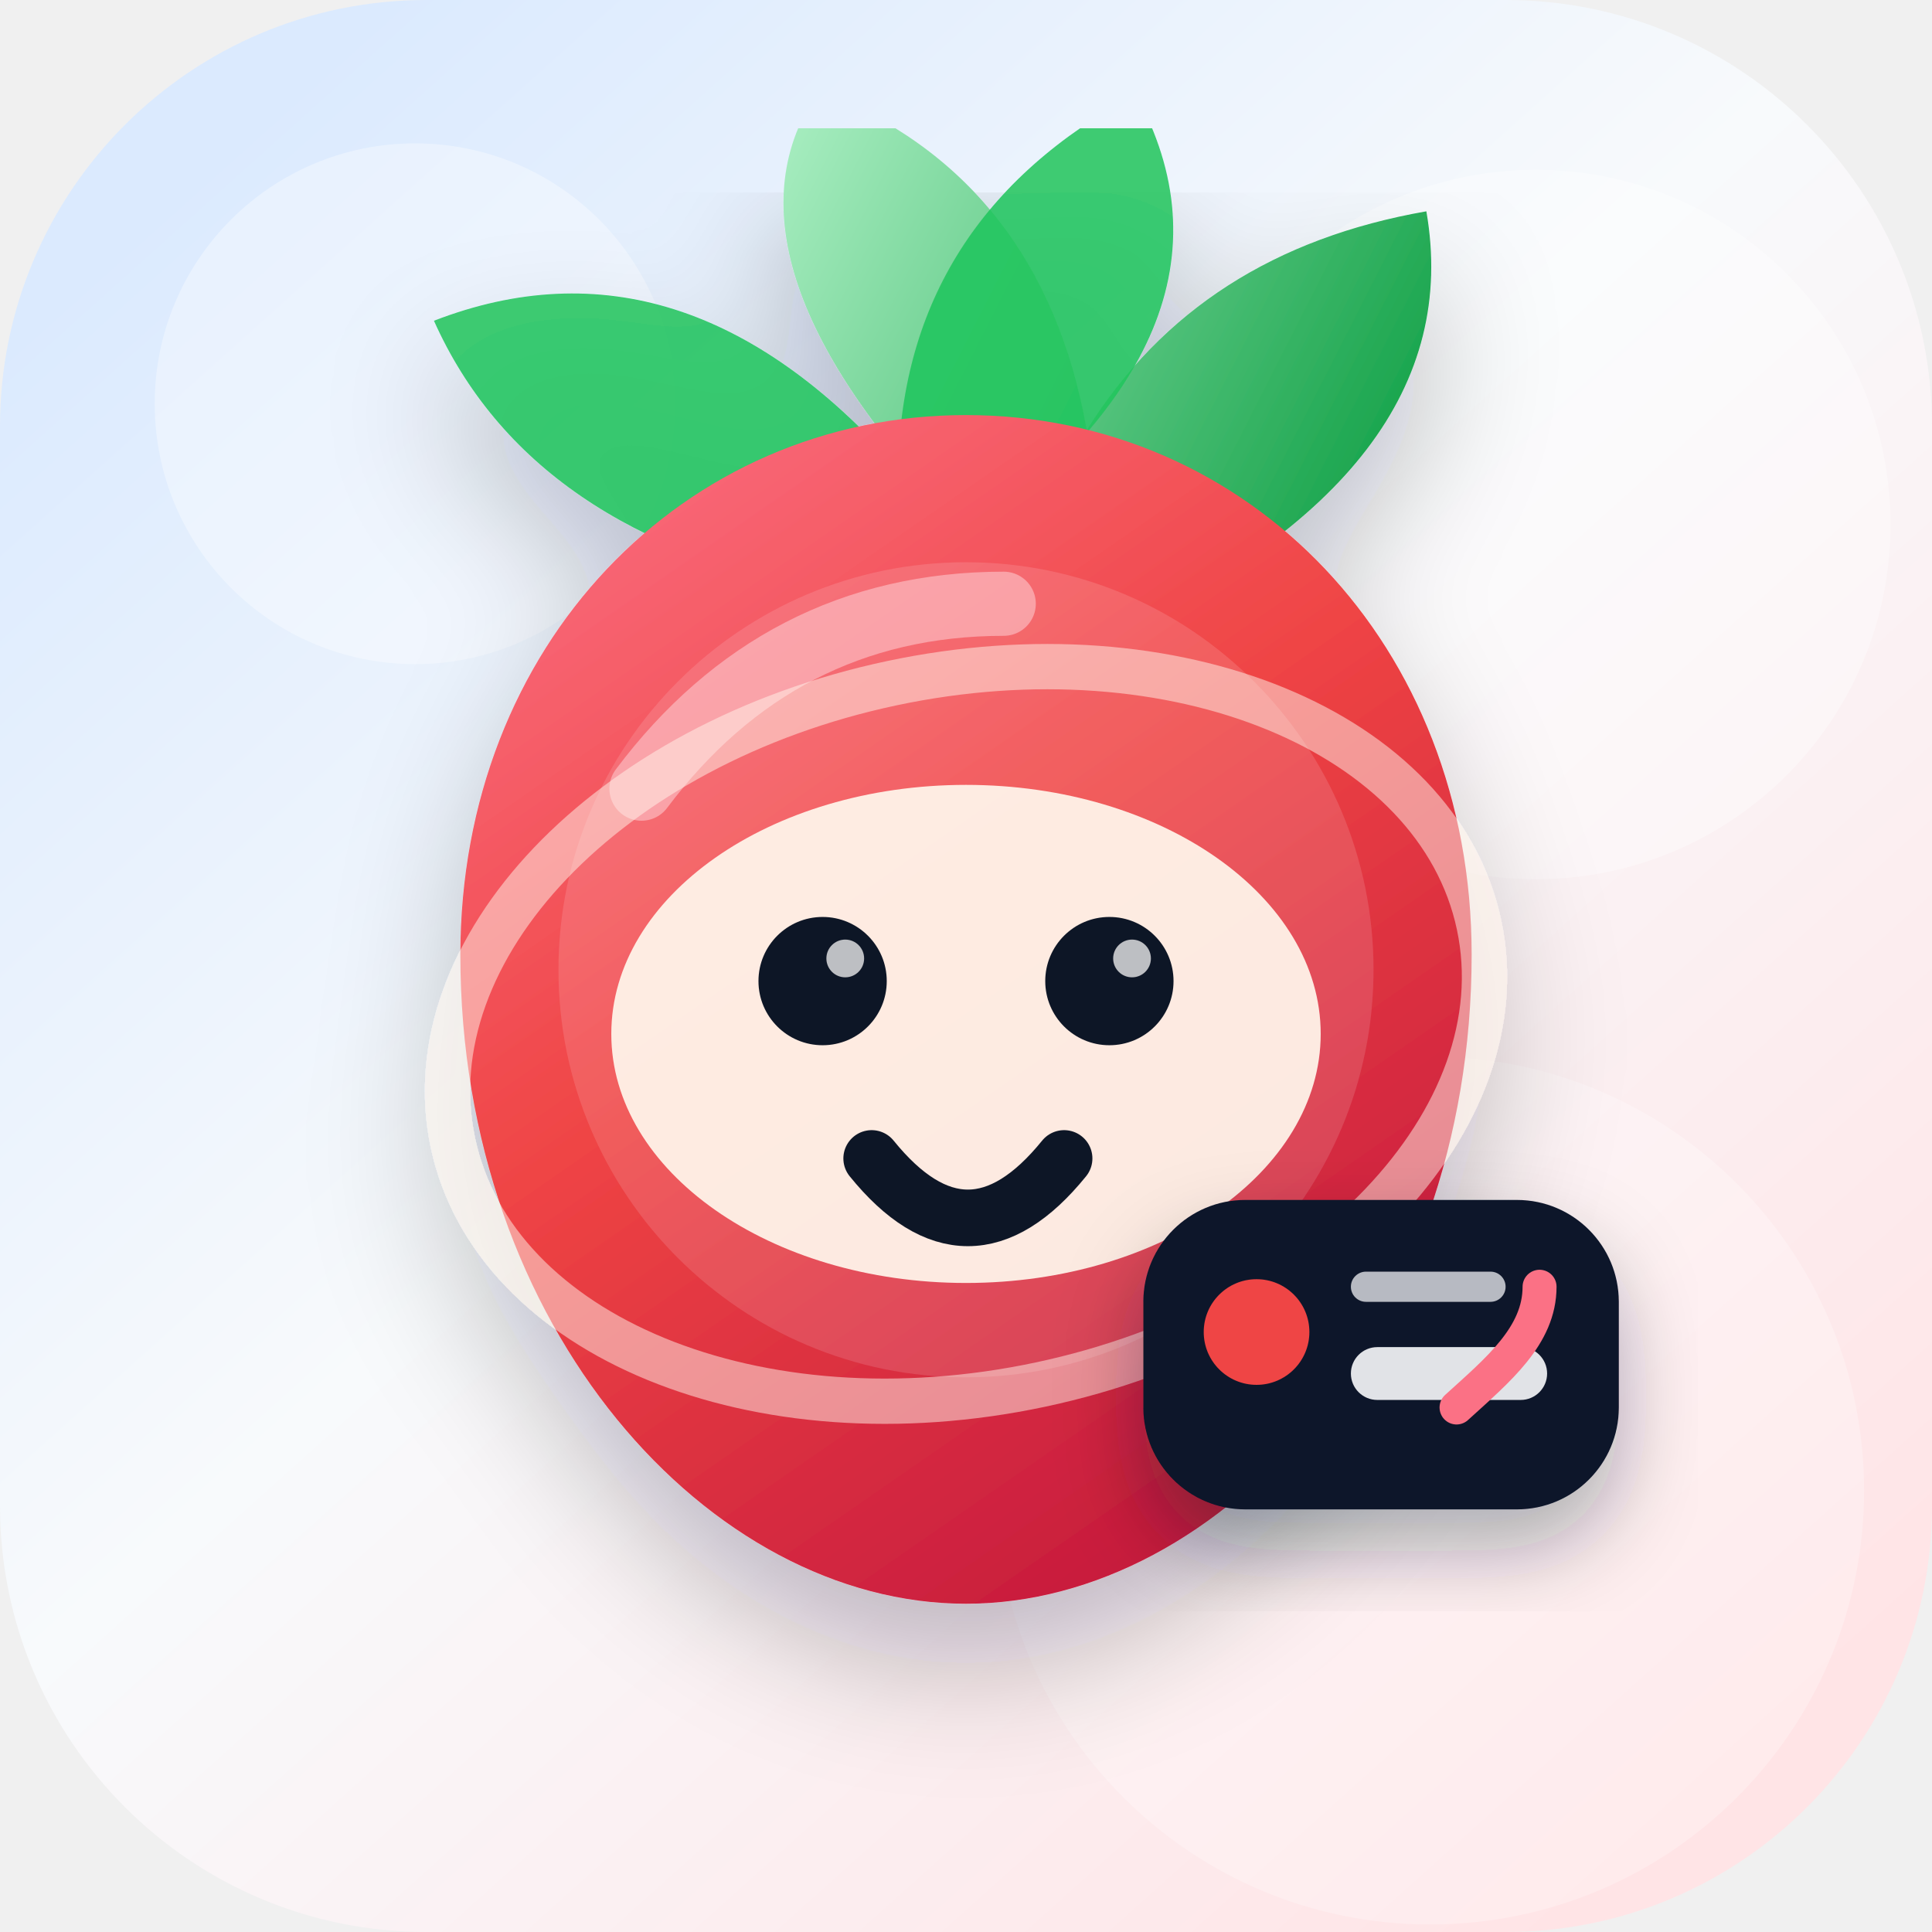
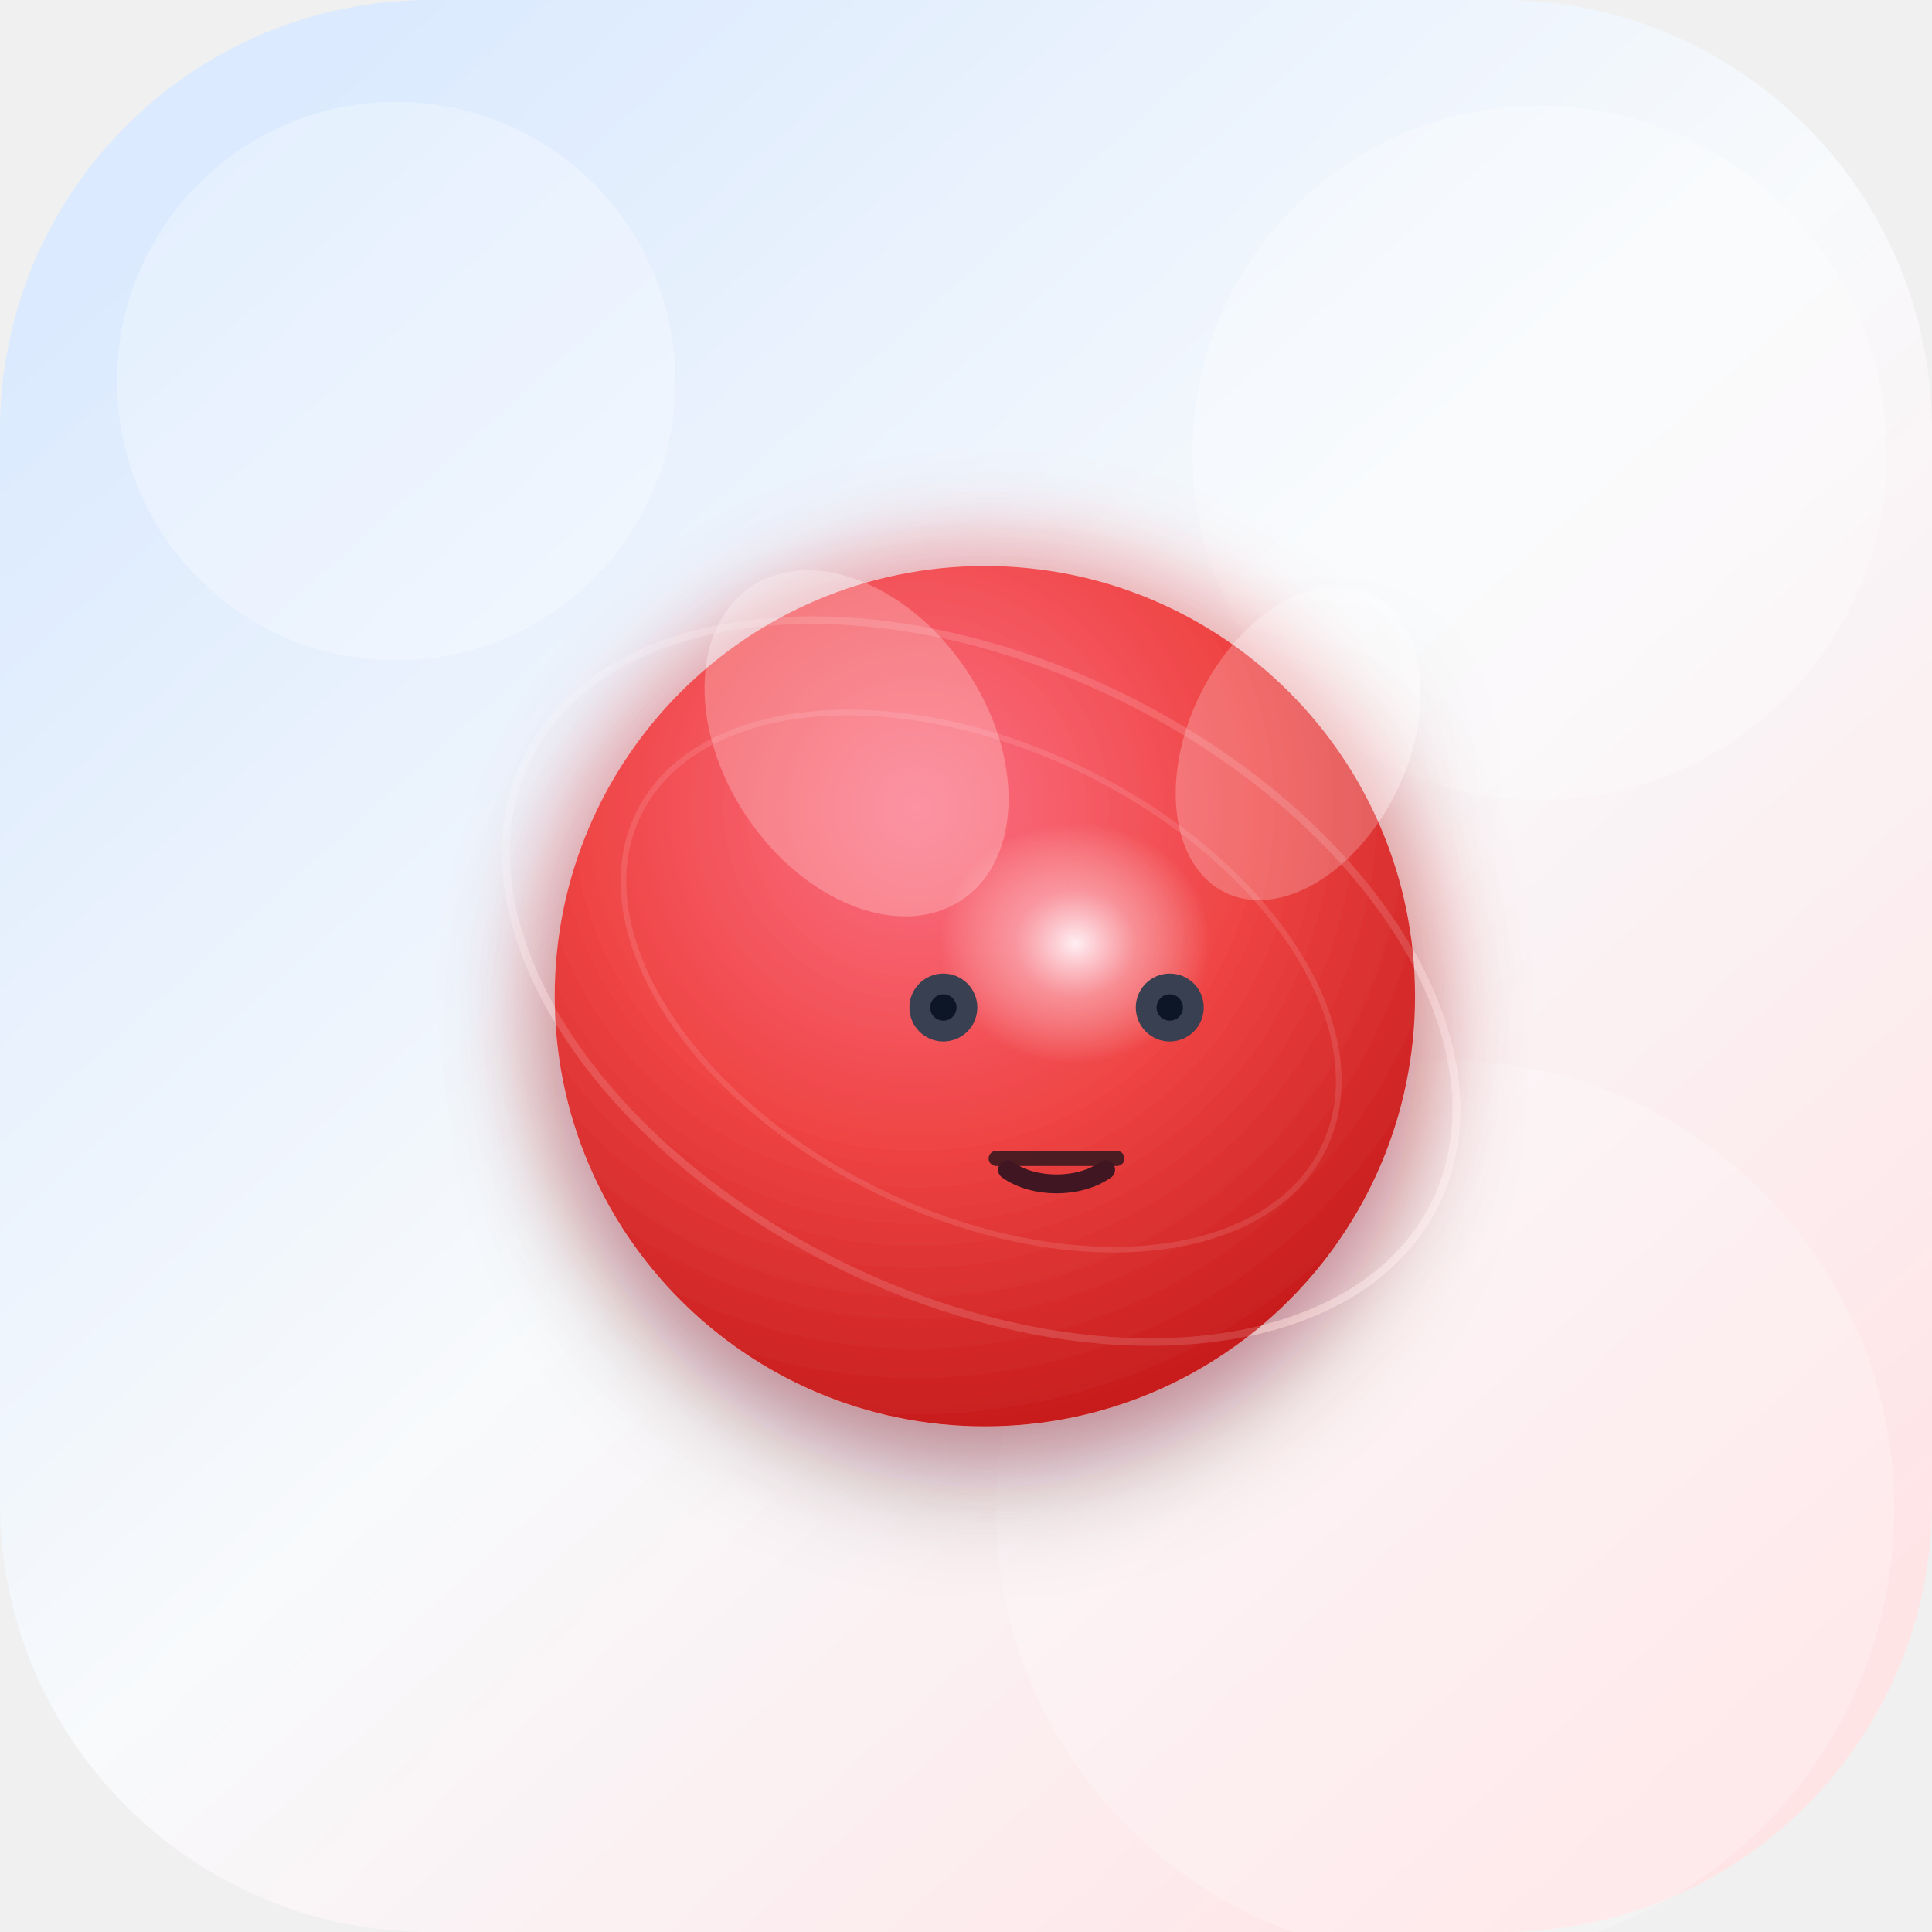
<svg xmlns="http://www.w3.org/2000/svg" width="1024" height="1024" viewBox="0 0 1024 1024" role="img" aria-labelledby="title desc">
  <defs>
-     <linearGradient id="background" x1="118" y1="78" x2="906" y2="956" gradientUnits="userSpaceOnUse">
+     <linearGradient id="bg" x1="120" y1="82" x2="894" y2="944" gradientUnits="userSpaceOnUse">
      <stop stop-color="#dbeafe" />
-       <stop offset="0.45" stop-color="#f8fafc" />
+       <stop offset="0.5" stop-color="#f8fafc" />
      <stop offset="1" stop-color="#ffe4e6" />
    </linearGradient>
-     <linearGradient id="pet" x1="292" y1="204" x2="734" y2="842" gradientUnits="userSpaceOnUse">
-       <stop stop-color="#fb7185" />
-       <stop offset="0.44" stop-color="#ef4444" />
-       <stop offset="1" stop-color="#be123c" />
-     </linearGradient>
-     <linearGradient id="leaf" x1="328" y1="128" x2="706" y2="320" gradientUnits="userSpaceOnUse">
-       <stop stop-color="#bbf7d0" />
-       <stop offset="1" stop-color="#16a34a" />
-     </linearGradient>
-     <filter id="soft-shadow" x="78" y="68" width="884" height="894" color-interpolation-filters="sRGB" filterUnits="userSpaceOnUse">
-       <feDropShadow dx="0" dy="34" flood-color="#0f172a" flood-opacity="0.24" stdDeviation="34" />
+     <radialGradient id="body" cx="42%" cy="28%" r="72%">
+       <stop offset="0%" stop-color="#fb7185" />
+       <stop offset="55%" stop-color="#ef4444" />
+       <stop offset="100%" stop-color="#c81e1e" />
+     </radialGradient>
+     <radialGradient id="centerGlow" cx="50%" cy="50%" r="50%">
+       <stop offset="0%" stop-color="#fff7fb" stop-opacity="0.95" />
+       <stop offset="45%" stop-color="#ffe4ec" stop-opacity="0.42" />
+       <stop offset="100%" stop-color="#ffffff" stop-opacity="0" />
+     </radialGradient>
+     <filter id="shadow" x="132" y="136" width="780" height="776" color-interpolation-filters="sRGB" filterUnits="userSpaceOnUse">
+       <feDropShadow dx="0" dy="34" flood-color="#0f172a" flood-opacity="0.22" stdDeviation="28" />
    </filter>
-     <filter id="card-shadow" x="552" y="584" width="348" height="270" color-interpolation-filters="sRGB" filterUnits="userSpaceOnUse">
-       <feDropShadow dx="0" dy="22" flood-color="#0f172a" flood-opacity="0.32" stdDeviation="22" />
+     <filter id="glow" x="178" y="184" width="688" height="680" color-interpolation-filters="sRGB" filterUnits="userSpaceOnUse">
+       <feGaussianBlur stdDeviation="22" />
    </filter>
  </defs>
-   <rect width="1024" height="1024" rx="226" fill="url(#background)" />
-   <circle cx="220" cy="214" r="138" fill="#ffffff" opacity="0.34" />
-   <circle cx="814" cy="278" r="188" fill="#ffffff" opacity="0.34" />
-   <circle cx="758" cy="790" r="230" fill="#ffffff" opacity="0.26" />
-   <g filter="url(#soft-shadow)">
-     <path fill="url(#leaf)" d="M506 274c-88-92-112-168-72-226 78 30 126 90 142 180 40-64 100-102 180-116 16 92-42 168-174 228z" />
-     <path fill="#22c55e" d="M440 314c-106-20-176-68-210-144 88-34 170-8 246 78 2-88 44-154 126-198 46 84 12 166-102 246z" opacity="0.88" />
-     <path fill="url(#pet)" d="M244 506c0-164 118-286 268-286s268 122 268 286c0 198-132 344-268 344S244 704 244 506Z" />
-     <circle cx="512" cy="514" r="216" fill="#ffffff" opacity="0.13" />
-     <ellipse cx="512" cy="548" rx="188" ry="132" fill="#fff7ed" opacity="0.92" />
-     <circle cx="436" cy="520" r="34" fill="#111827" />
-     <circle cx="588" cy="520" r="34" fill="#111827" />
-     <circle cx="448" cy="508" r="10" fill="#ffffff" opacity="0.72" />
-     <circle cx="600" cy="508" r="10" fill="#ffffff" opacity="0.72" />
-     <path d="M462 614c34 42 68 42 102 0" fill="none" stroke="#111827" stroke-linecap="round" stroke-width="30" />
-     <path d="M340 418c48-64 112-98 192-98" fill="none" stroke="#fecdd3" stroke-linecap="round" stroke-width="34" opacity="0.56" />
-     <ellipse cx="512" cy="548" rx="278" ry="190" fill="none" stroke="#fff7ed" stroke-opacity="0.5" stroke-width="24" transform="rotate(-12 512 548)" />
+   <rect width="1024" height="1024" rx="228" fill="url(#bg)" />
+   <circle cx="210" cy="202" r="148" fill="#ffffff" opacity="0.28" />
+   <circle cx="816" cy="240" r="184" fill="#ffffff" opacity="0.28" />
+   <circle cx="766" cy="800" r="238" fill="#ffffff" opacity="0.22" />
+   <g opacity="0.42" filter="url(#glow)">
+     <circle cx="522" cy="528" r="242" fill="#ef4444" />
  </g>
-   <g filter="url(#card-shadow)">
-     <rect x="606" y="636" width="252" height="164" rx="54" fill="#0f172a" />
-     <circle cx="666" cy="706" r="28" fill="#ef4444" />
-     <rect x="716" y="674" width="82" height="16" rx="8" fill="#f8fafc" opacity="0.72" />
-     <rect x="716" y="714" width="104" height="28" rx="14" fill="#f8fafc" opacity="0.9" />
-     <path d="M772 746c22-20 44-38 44-64" fill="none" stroke="#fb7185" stroke-linecap="round" stroke-width="18" />
+   <g filter="url(#shadow)">
+     <circle cx="522" cy="528" r="228" fill="url(#body)" />
+     <ellipse cx="454" cy="394" rx="70" ry="100" transform="rotate(-34 454 394)" fill="#ffffff" opacity="0.24" />
+     <ellipse cx="688" cy="394" rx="58" ry="88" transform="rotate(26 688 394)" fill="#ffffff" opacity="0.22" />
+     <ellipse cx="570" cy="500" rx="72" ry="64" fill="url(#centerGlow)" />
+     <ellipse cx="520" cy="520" rx="268" ry="168" transform="rotate(26 520 520)" fill="none" stroke="#ffffff" stroke-opacity="0.14" stroke-width="4" />
+     <ellipse cx="520" cy="520" rx="202" ry="124" transform="rotate(26 520 520)" fill="none" stroke="#ffffff" stroke-opacity="0.11" stroke-width="3" />
+     <circle cx="500" cy="534" r="18" fill="#374151" />
+     <circle cx="500" cy="534" r="7" fill="#111827" />
+     <circle cx="620" cy="534" r="18" fill="#374151" />
+     <circle cx="620" cy="534" r="7" fill="#111827" />
+     <path d="M534 620c14 10 38 10 52 0" fill="none" stroke="#3f1820" stroke-linecap="round" stroke-width="10" />
+     <path d="M528 614h64" fill="none" stroke="#3f1820" stroke-linecap="round" stroke-width="8" opacity="0.92" />
  </g>
</svg>
